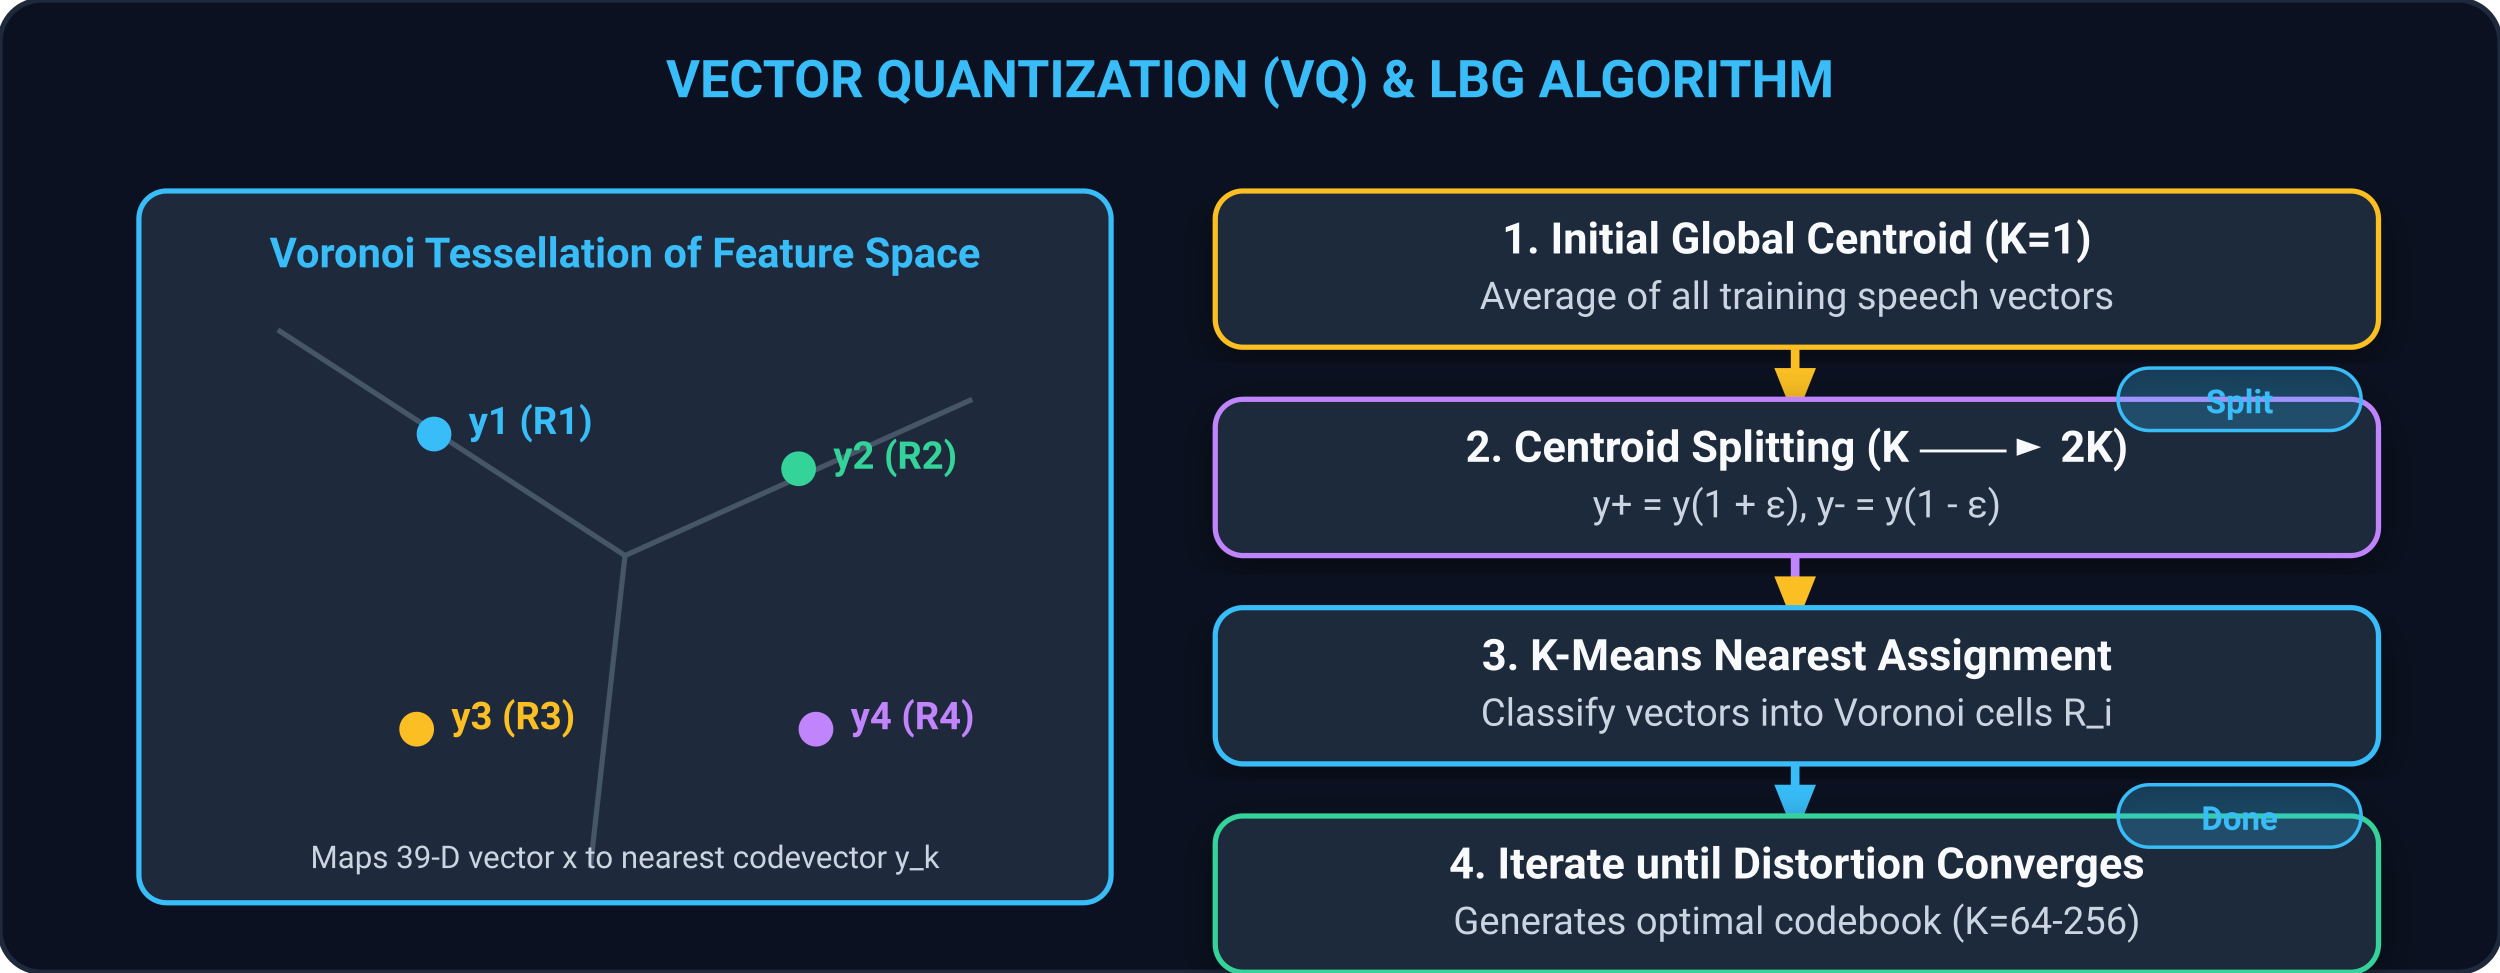
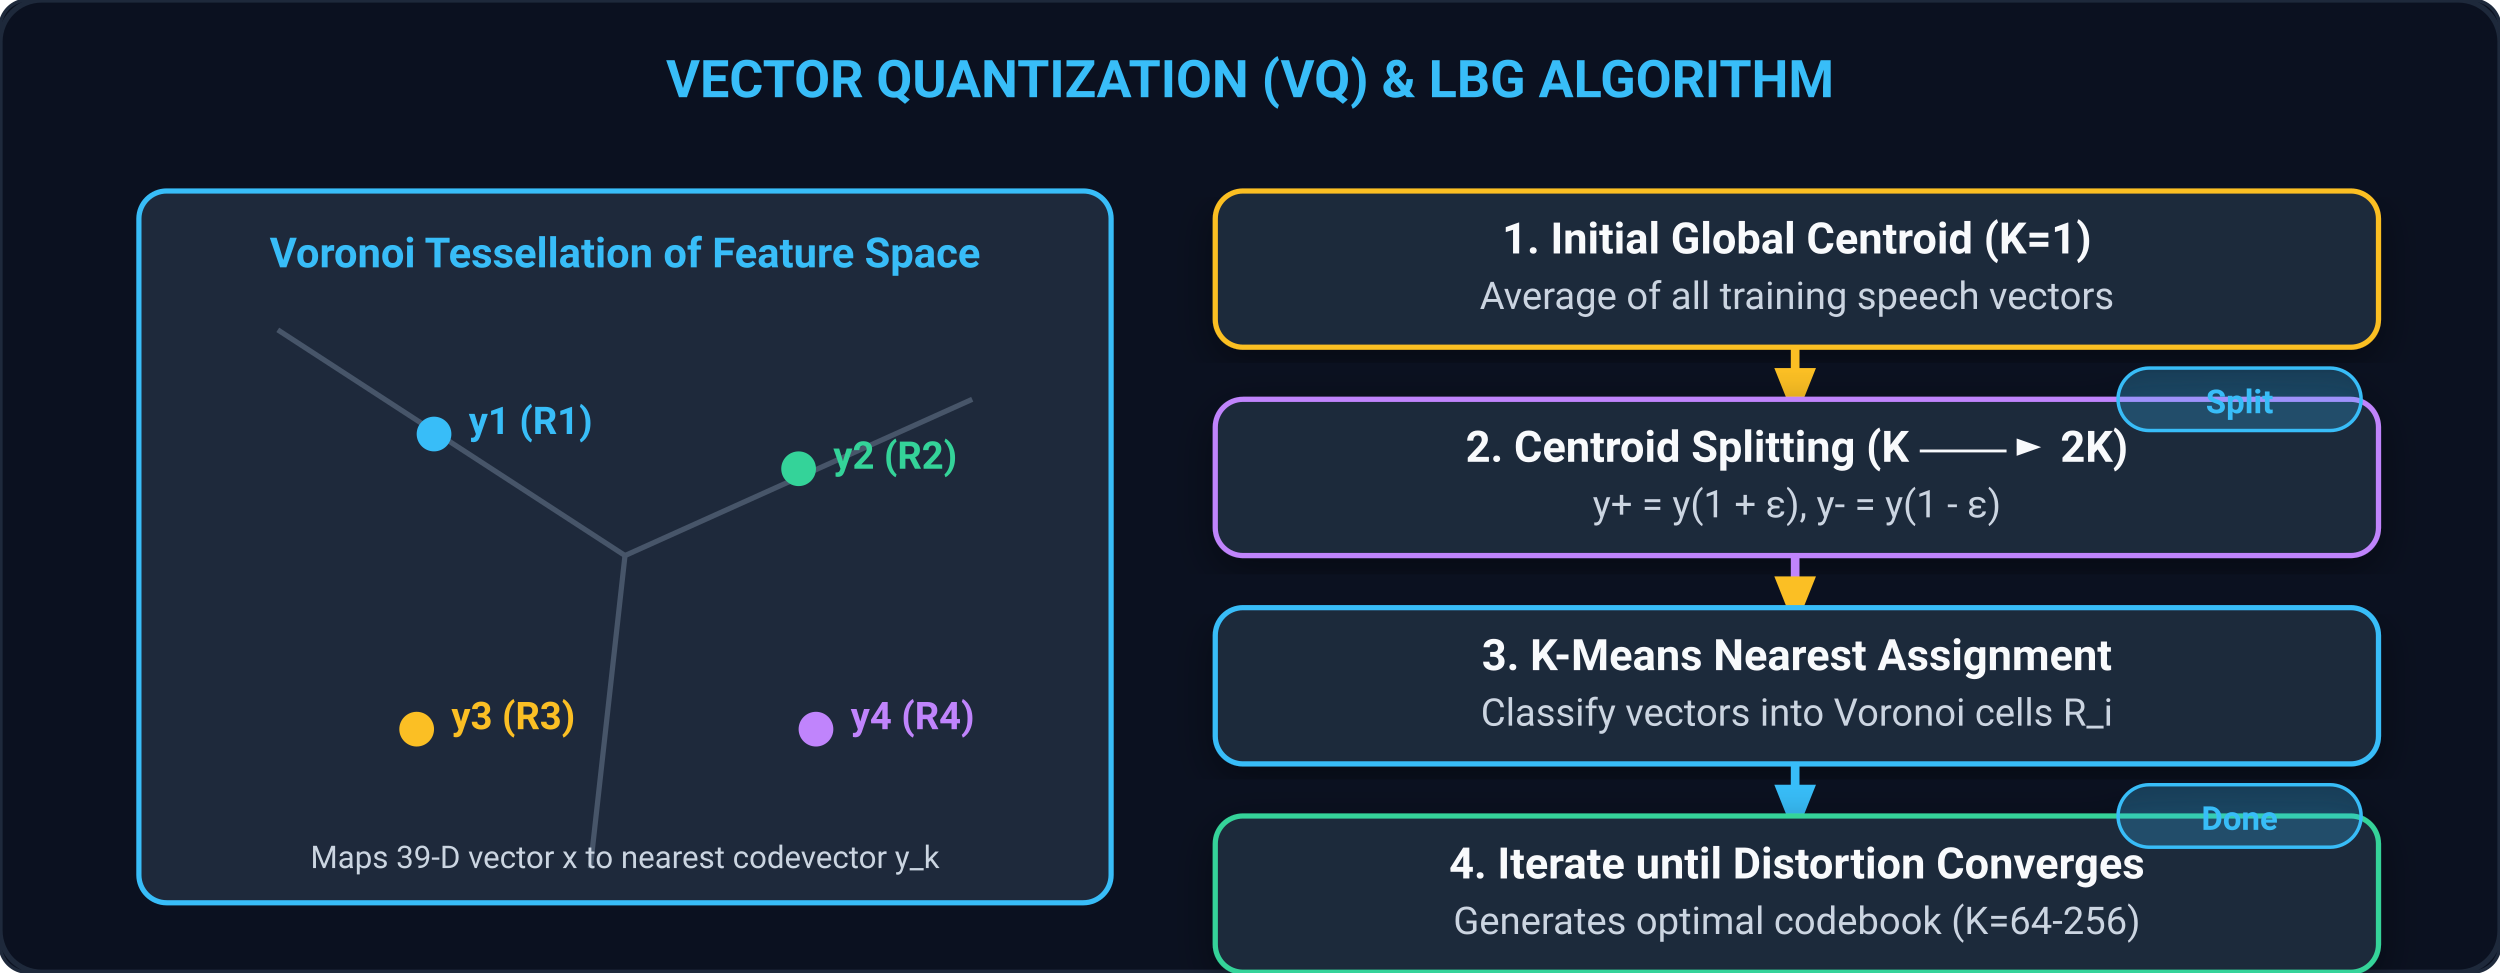
- <svg xmlns="http://www.w3.org/2000/svg" viewBox="0 0 720 280" width="100%" height="280" class="flowchart-svg" style="max-width: 720px; min-width: 580px; height: auto; display: block; margin: 0 auto; font-family: -apple-system, BlinkMacSystemFont, 'Segoe UI', Roboto, Helvetica, Arial, sans-serif;">
+ <svg xmlns="http://www.w3.org/2000/svg" viewBox="0 0 720 280" width="100%" height="auto" class="flowchart-svg" style="max-width: 720px; width: 100%; height: auto; display: block; margin: 0 auto; font-family: -apple-system, BlinkMacSystemFont, 'Segoe UI', Roboto, Helvetica, Arial, sans-serif;">
+   <rect width="100%" height="100%" fill="#0b1120" rx="8" stroke="#1e293b" stroke-width="1" />
  <defs>
    <linearGradient id="gradCard" x1="0%" y1="0%" x2="100%" y2="100%">
      <stop offset="0%" stop-color="#1e293b" />
      <stop offset="100%" stop-color="#0f172a" />
    </linearGradient>
    <linearGradient id="gradCyan" x1="0%" y1="0%" x2="100%" y2="100%">
      <stop offset="0%" stop-color="#38bdf8" />
      <stop offset="100%" stop-color="#0284c7" />
    </linearGradient>
    <linearGradient id="gradEmerald" x1="0%" y1="0%" x2="100%" y2="100%">
      <stop offset="0%" stop-color="#34d399" />
      <stop offset="100%" stop-color="#059669" />
    </linearGradient>
    <linearGradient id="gradAmber" x1="0%" y1="0%" x2="100%" y2="100%">
      <stop offset="0%" stop-color="#fbbf24" />
      <stop offset="100%" stop-color="#d97706" />
    </linearGradient>
    <linearGradient id="gradPurple" x1="0%" y1="0%" x2="100%" y2="100%">
      <stop offset="0%" stop-color="#c084fc" />
      <stop offset="100%" stop-color="#9333ea" />
    </linearGradient>
    <linearGradient id="gradRose" x1="0%" y1="0%" x2="100%" y2="100%">
      <stop offset="0%" stop-color="#fb7185" />
      <stop offset="100%" stop-color="#e11d48" />
    </linearGradient>
    <filter id="shadow" x="-5%" y="-5%" width="110%" height="115%">
      <feDropShadow dx="0" dy="4" stdDeviation="6" flood-color="#000000" flood-opacity="0.4" />
    </filter>
    <marker id="arrCyan" viewBox="0 0 10 10" refX="6" refY="5" markerWidth="6" markerHeight="6" orient="auto-start-reverse">
      <path d="M 0 1 L 10 5 L 0 9 z" fill="#38bdf8" />
    </marker>
    <marker id="arrEmerald" viewBox="0 0 10 10" refX="6" refY="5" markerWidth="6" markerHeight="6" orient="auto-start-reverse">
      <path d="M 0 1 L 10 5 L 0 9 z" fill="#34d399" />
    </marker>
    <marker id="arrAmber" viewBox="0 0 10 10" refX="6" refY="5" markerWidth="6" markerHeight="6" orient="auto-start-reverse">
      <path d="M 0 1 L 10 5 L 0 9 z" fill="#fbbf24" />
    </marker>
  </defs>
  <rect width="720" height="280" rx="12" fill="#0b1120" stroke="#1e293b" stroke-width="1.5" />
  <text x="360" y="28" font-size="15" font-weight="bold" fill="#38bdf8" text-anchor="middle">VECTOR QUANTIZATION (VQ) &amp; LBG ALGORITHM</text>
  <g transform="translate(40, 55)">
    <rect width="280" height="205" rx="8" fill="#1e293b" stroke="#38bdf8" stroke-width="1.5" />
    <text x="140" y="22" font-size="12" font-weight="bold" fill="#38bdf8" text-anchor="middle">Voronoi Tessellation of Feature Space</text>
    <line x1="40" y1="40" x2="140" y2="105" stroke="#475569" stroke-width="1.5" />
    <line x1="140" y1="105" x2="240" y2="60" stroke="#475569" stroke-width="1.5" />
    <line x1="140" y1="105" x2="130" y2="195" stroke="#475569" stroke-width="1.5" />
    <circle cx="85" cy="70" r="5" fill="#38bdf8" />
    <text x="95" y="70" font-size="11" fill="#38bdf8" font-weight="bold">y1 (R1)</text>
    <circle cx="190" cy="80" r="5" fill="#34d399" />
    <text x="200" y="80" font-size="11" fill="#34d399" font-weight="bold">y2 (R2)</text>
    <circle cx="80" cy="155" r="5" fill="#fbbf24" />
    <text x="90" y="155" font-size="11" fill="#fbbf24" font-weight="bold">y3 (R3)</text>
    <circle cx="195" cy="155" r="5" fill="#c084fc" />
    <text x="205" y="155" font-size="11" fill="#c084fc" font-weight="bold">y4 (R4)</text>
    <text x="140" y="195" font-size="9" fill="#cbd5e1" text-anchor="middle">Maps 39-D vector x to nearest codevector y_k</text>
  </g>
  <g filter="url(#shadow)">
    <rect x="350" y="55" width="335" height="45" rx="8" fill="#1e293b" stroke="#fbbf24" stroke-width="1.5" />
    <text x="517.5" y="73" font-size="12.5" font-weight="700" fill="#f8fafc" text-anchor="middle">1. Initial Global Centroid (K=1)</text>
    <text font-size="11" fill="#cbd5e1" text-anchor="middle">
      <tspan x="517.5" y="89">Average of all training speech vectors</tspan>
    </text>
  </g>
  <line x1="517" y1="100" x2="517" y2="115" stroke="#fbbf24" stroke-width="2.5" marker-end="url(#arrAmber)" />
  <g filter="url(#shadow)">
    <rect x="350" y="115" width="335" height="45" rx="8" fill="#1e293b" stroke="#c084fc" stroke-width="1.5" />
    <text x="517.5" y="133" font-size="12.5" font-weight="700" fill="#f8fafc" text-anchor="middle">2. Centroid Splitting (K ──► 2K)</text>
    <text font-size="11" fill="#cbd5e1" text-anchor="middle">
      <tspan x="517.5" y="149">y+ = y(1 + ε), y- = y(1 - ε)</tspan>
    </text>
    <rect x="610" y="106" width="70" height="18" rx="9" fill="#38bdf8" fill-opacity="0.25" stroke="#38bdf8" stroke-width="1" />
    <text x="645" y="119" font-size="9.5" font-weight="700" fill="#38bdf8" text-anchor="middle">Split</text>
  </g>
  <line x1="517" y1="160" x2="517" y2="175" stroke="#c084fc" stroke-width="2.5" marker-end="url(#arrAmber)" />
  <g filter="url(#shadow)">
    <rect x="350" y="175" width="335" height="45" rx="8" fill="#1e293b" stroke="#38bdf8" stroke-width="1.5" />
    <text x="517.5" y="193" font-size="12.5" font-weight="700" fill="#f8fafc" text-anchor="middle">3. K-Means Nearest Assignment</text>
    <text font-size="11" fill="#cbd5e1" text-anchor="middle">
      <tspan x="517.5" y="209">Classify vectors into Voronoi cells R_i</tspan>
    </text>
  </g>
  <line x1="517" y1="220" x2="517" y2="235" stroke="#38bdf8" stroke-width="2.5" marker-end="url(#arrCyan)" />
  <g filter="url(#shadow)">
    <rect x="350" y="235" width="335" height="45" rx="8" fill="#1e293b" stroke="#34d399" stroke-width="1.5" />
    <text x="517.5" y="253" font-size="12.5" font-weight="700" fill="#f8fafc" text-anchor="middle">4. Iterate until Distortion Converges</text>
    <text font-size="11" fill="#cbd5e1" text-anchor="middle">
      <tspan x="517.5" y="269">Generates optimal codebook (K=64-256)</tspan>
    </text>
    <rect x="610" y="226" width="70" height="18" rx="9" fill="#38bdf8" fill-opacity="0.25" stroke="#38bdf8" stroke-width="1" />
    <text x="645" y="239" font-size="9.5" font-weight="700" fill="#38bdf8" text-anchor="middle">Done</text>
  </g>
</svg>
